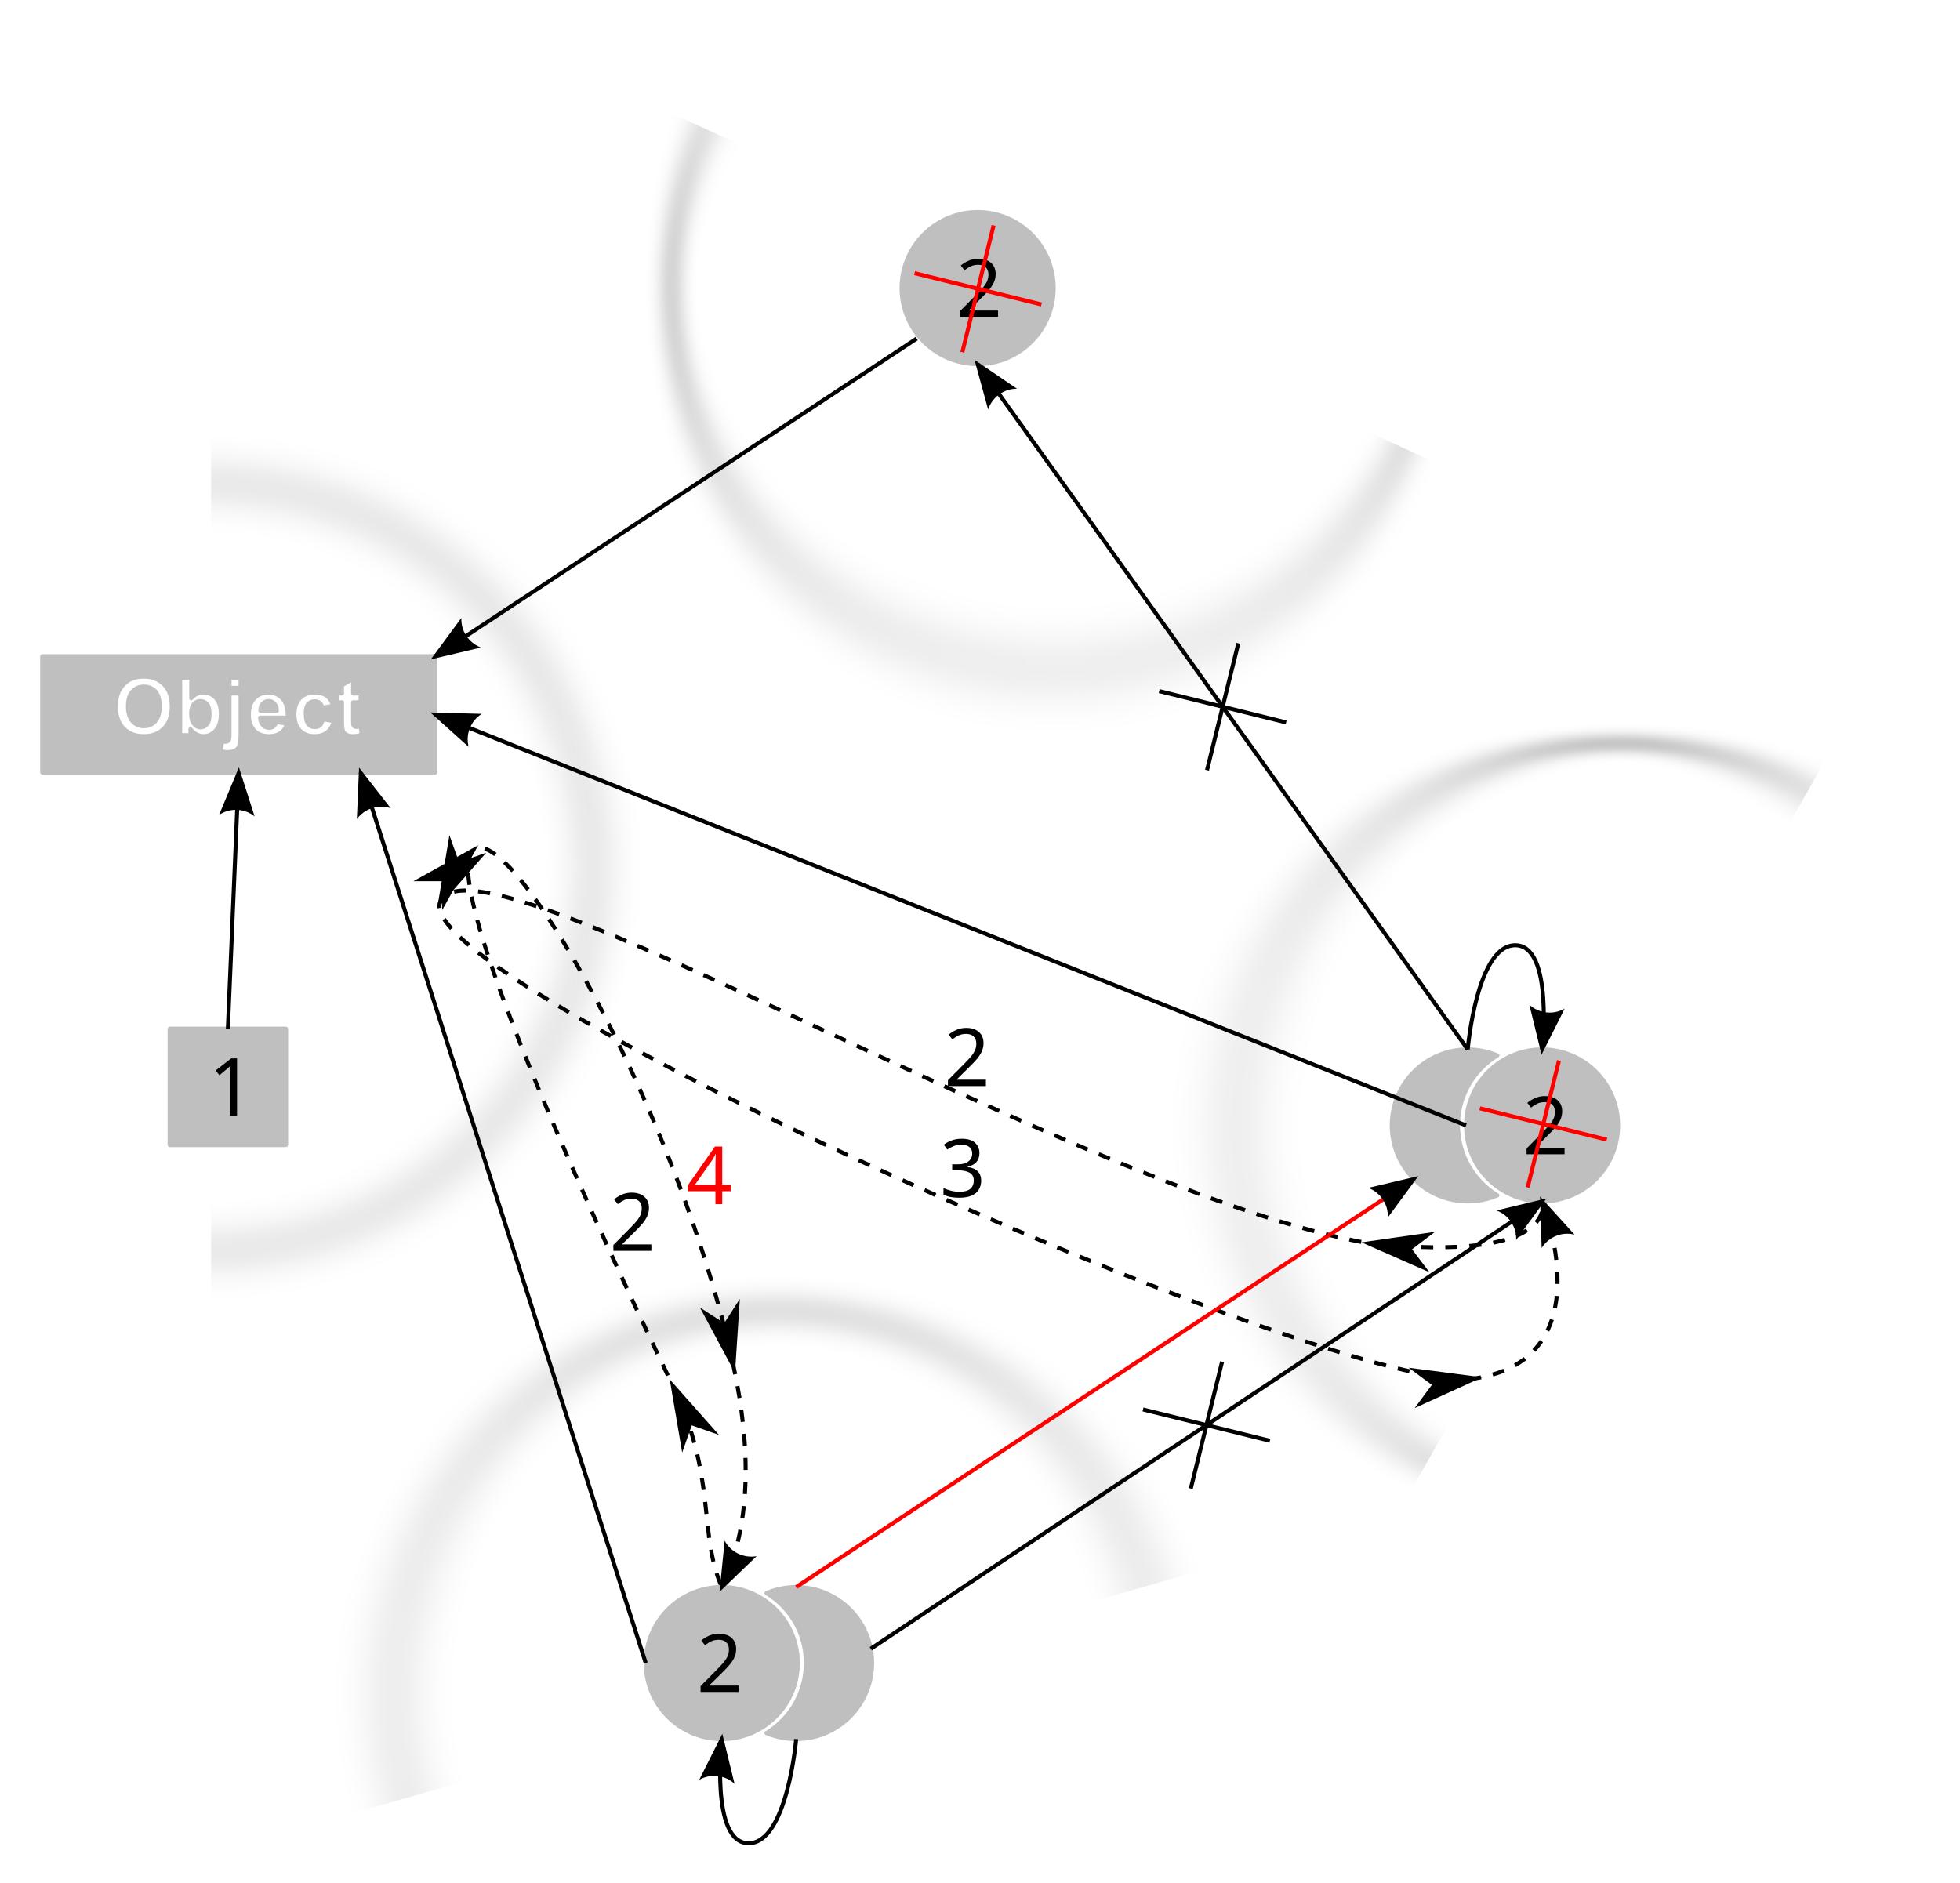
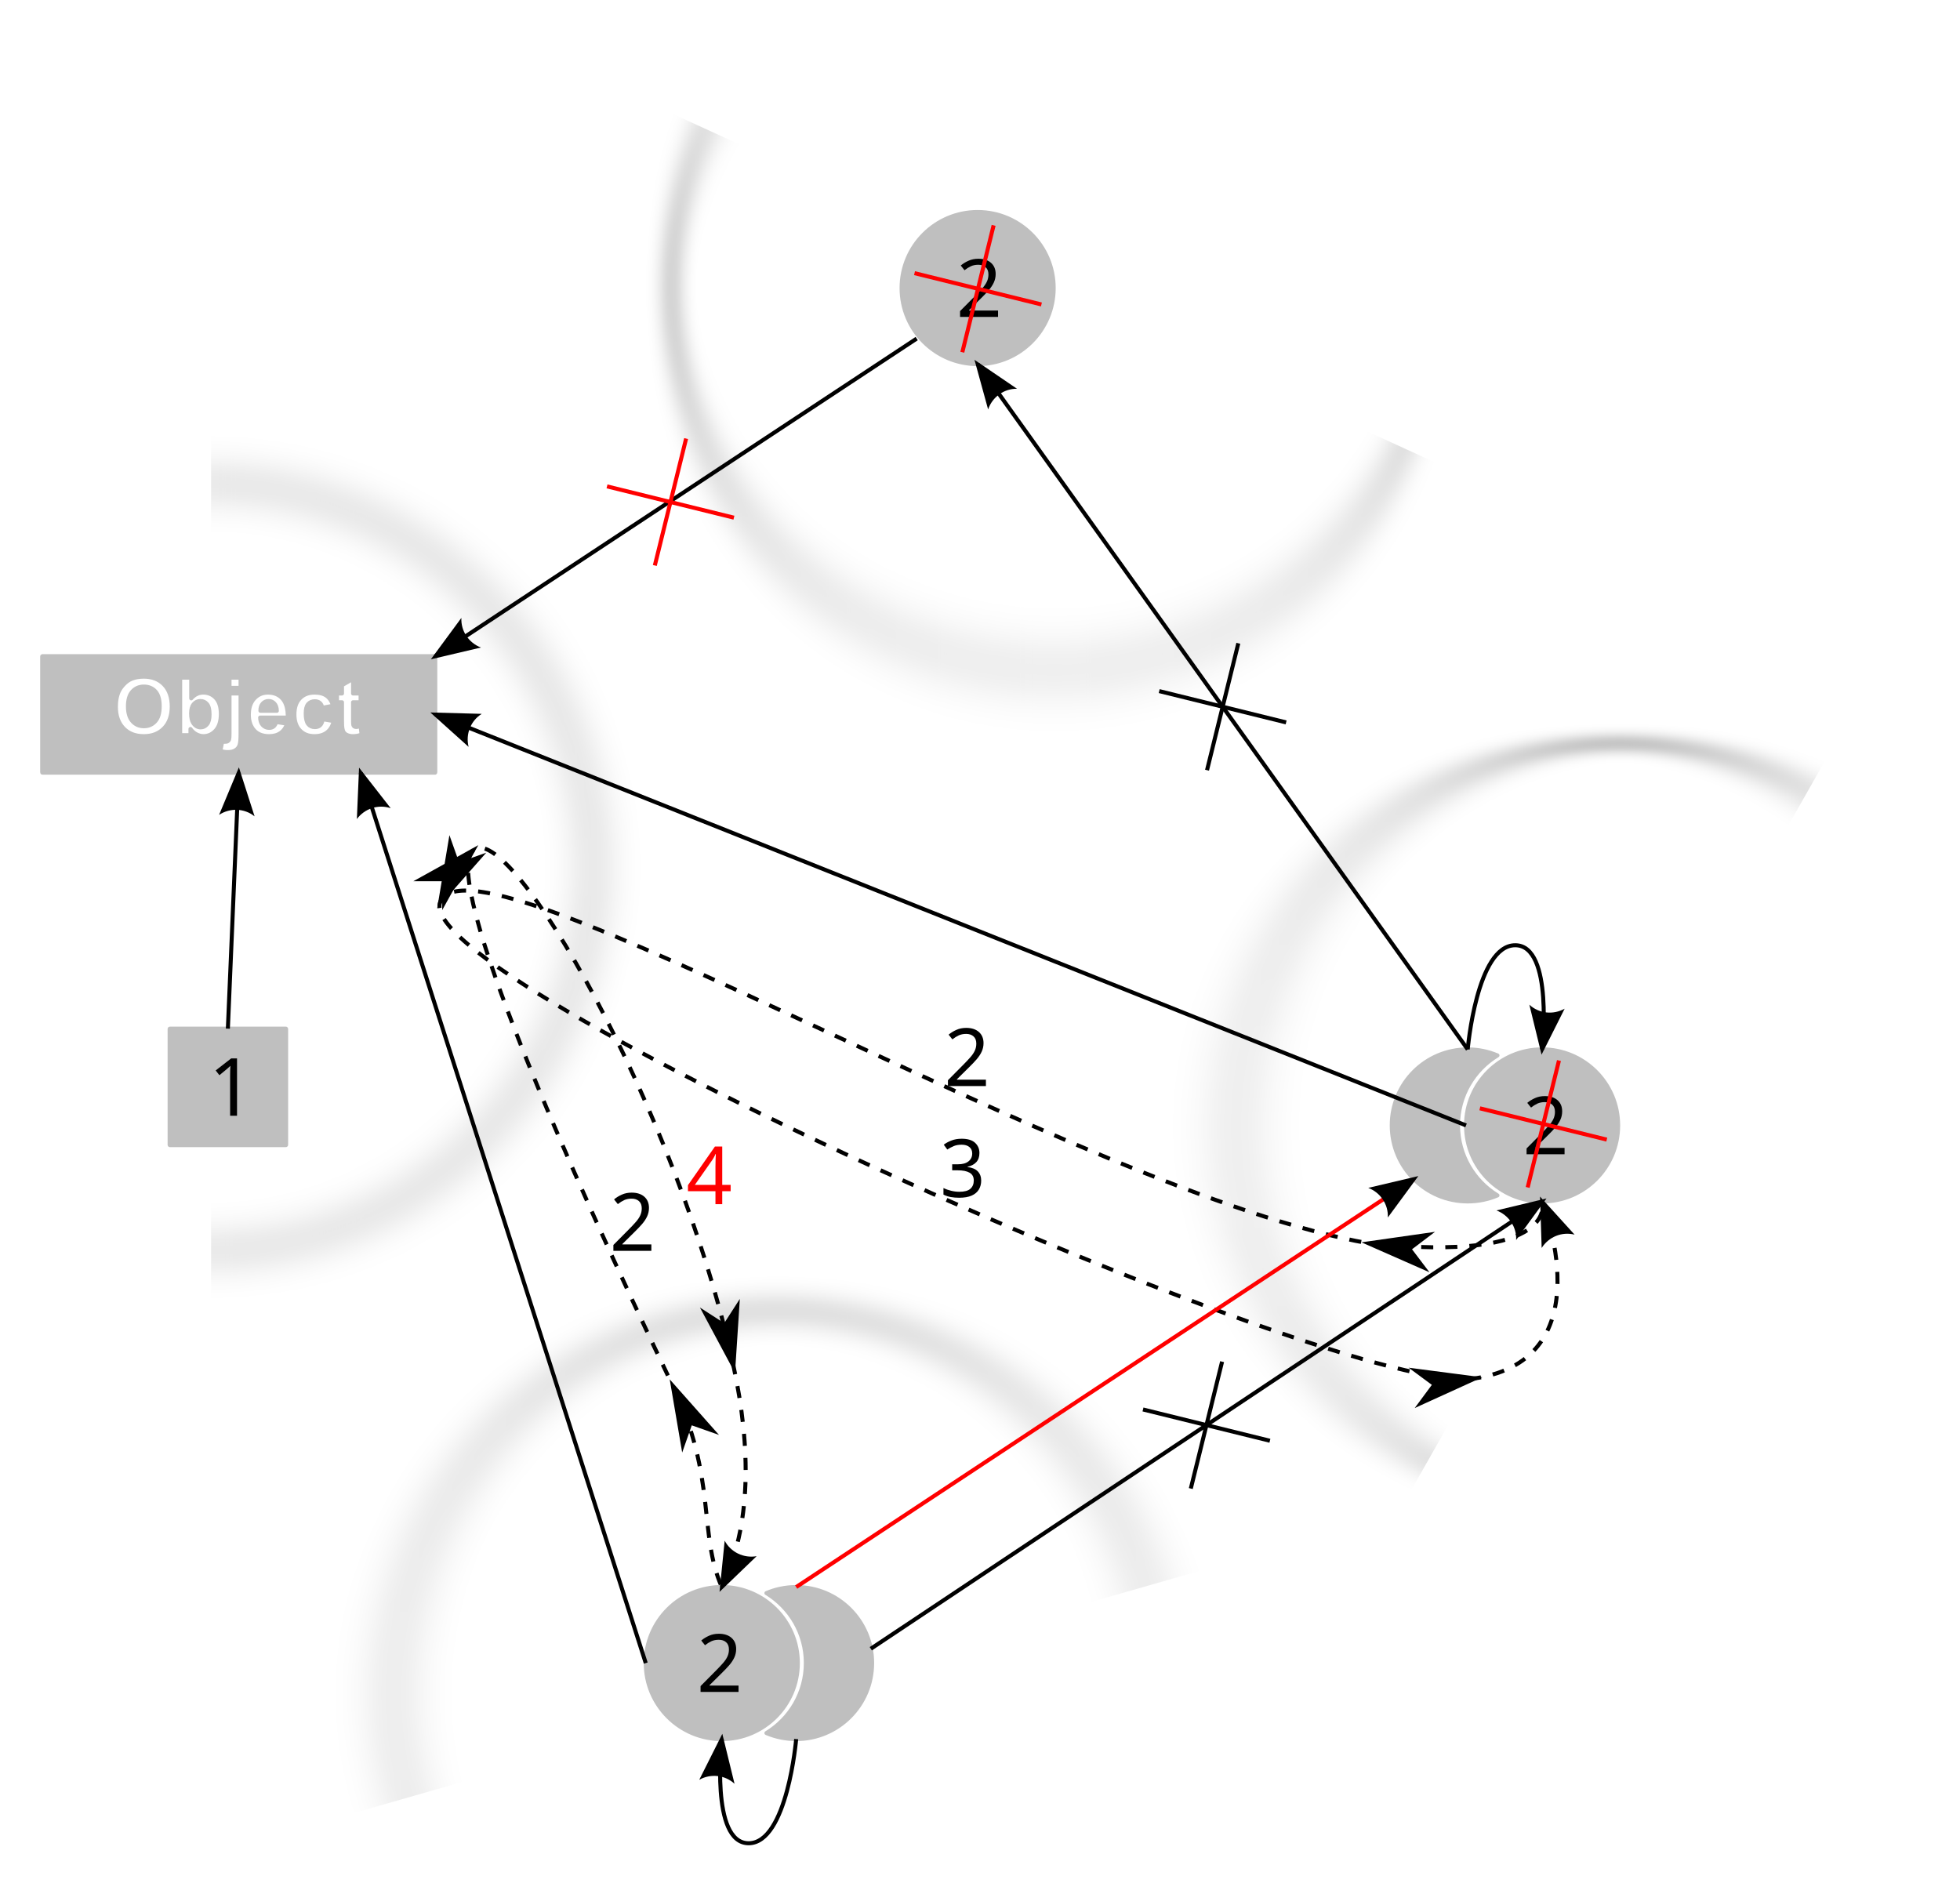
<svg xmlns="http://www.w3.org/2000/svg" width="487.838" height="468.619" id="svg2" version="1.1">
  <defs id="defs4">
    <marker orient="auto" refY="0" refX="0" id="Arrow1Lstart" style="overflow:visible">
      <path id="path3882" d="M 0,0 5,-5 -12.5,0 5,5 0,0 z" style="fill-rule:evenodd;stroke:#000000;stroke-width:1pt;marker-start:none" transform="matrix(0.8,0,0,0.8,10,0)" />
    </marker>
    <marker orient="auto" refY="0" refX="0" id="Arrow2Lstart" style="overflow:visible">
      <path id="path3900" style="font-size:12px;fill-rule:evenodd;stroke-width:0.625;stroke-linejoin:round" d="M 8.719,4.034 -2.207,0.016 8.719,-4.002 c -1.745,2.372 -1.735,5.617 -6e-7,8.035 z" transform="matrix(1.1,0,0,1.1,1.1,0)" />
    </marker>
    <marker orient="auto" refY="0" refX="0" id="Arrow2Mstart" style="overflow:visible">
      <path id="path3906" style="font-size:12px;fill-rule:evenodd;stroke-width:0.625;stroke-linejoin:round" d="M 8.719,4.034 -2.207,0.016 8.719,-4.002 c -1.745,2.372 -1.735,5.617 -6e-7,8.035 z" transform="scale(0.6,0.6)" />
    </marker>
    <filter id="filter4614" x="-0.148" width="1.296" y="-0.101" height="1.202" color-interpolation-filters="sRGB">
      <feGaussianBlur stdDeviation="3.307" id="feGaussianBlur4616" />
    </filter>
    <filter id="filter4720" color-interpolation-filters="sRGB">
      <feGaussianBlur stdDeviation="4.775" id="feGaussianBlur4722" />
    </filter>
    <clipPath clipPathUnits="userSpaceOnUse" id="clipPath4746">
      <path style="opacity:0.25;fill:#000000;fill-opacity:1;fill-rule:nonzero;stroke:#000000;stroke-width:1;stroke-linecap:butt;stroke-linejoin:round;stroke-miterlimit:4;stroke-opacity:1;stroke-dashoffset:0" d="m 419.575,-17.495 133.351,0 c 0.041,0 0.074,0.033 0.074,0.075 l 0,344.85 c 0,0.042 -0.033,0.075 -0.074,0.075 l -133.351,0 c -0.041,0 -0.074,-0.034 -0.074,-0.075 l 0,-344.85 c 0,-0.042 0.033,-0.075 0.074,-0.075 z" id="path4748" />
    </clipPath>
    <marker orient="auto" refY="0" refX="0" id="Arrow2Lstart-4" style="overflow:visible">
      <path id="path3900-1" style="font-size:12px;fill-rule:evenodd;stroke-width:0.625;stroke-linejoin:round" d="M 8.719,4.034 -2.207,0.016 8.719,-4.002 c -1.745,2.372 -1.735,5.617 -6e-7,8.035 z" transform="matrix(1.1,0,0,1.1,1.1,0)" />
    </marker>
    <marker orient="auto" refY="0" refX="0" id="Arrow1Lstart-9" style="overflow:visible">
      <path id="path3882-3" d="M 0,0 5,-5 -12.5,0 5,5 0,0 z" style="fill-rule:evenodd;stroke:#000000;stroke-width:1pt;marker-start:none" transform="matrix(0.8,0,0,0.8,10,0)" />
    </marker>
    <marker orient="auto" refY="0" refX="0" id="marker5731" style="overflow:visible">
      <path id="path5733" style="font-size:12px;fill-rule:evenodd;stroke-width:0.625;stroke-linejoin:round" d="M 8.719,4.034 -2.207,0.016 8.719,-4.002 c -1.745,2.372 -1.735,5.617 -6e-7,8.035 z" transform="matrix(1.1,0,0,1.1,1.1,0)" />
    </marker>
    <marker orient="auto" refY="0" refX="0" id="marker5735" style="overflow:visible">
      <path id="path5737" style="font-size:12px;fill-rule:evenodd;stroke-width:0.625;stroke-linejoin:round" d="M 8.719,4.034 -2.207,0.016 8.719,-4.002 c -1.745,2.372 -1.735,5.617 -6e-7,8.035 z" transform="matrix(1.1,0,0,1.1,1.1,0)" />
    </marker>
  </defs>
  <g id="layer1" transform="translate(-419.9375,6.961325)">
    <path style="opacity:0.25;fill:#000000;fill-opacity:1;fill-rule:nonzero;stroke:#000000;stroke-width:1;stroke-linecap:butt;stroke-linejoin:round;stroke-miterlimit:4;stroke-opacity:1;stroke-dasharray:none;stroke-dashoffset:0" d="m 25.5,63.375 c -0.041,0 -0.062,0.021 -0.062,0.062 l 0,28.844 c 0,0.042 0.021,0.094 0.062,0.094 l 97.719,0 c 0.041,0 0.062,-0.052 0.062,-0.094 l 0,-28.844 c 0,-0.042 -0.021,-0.062 -0.062,-0.062 l -97.719,0 z m 25.219,5.094 c 2.109,1.5e-5 3.796,0.66 5.062,1.969 1.266,1.309 1.906,3.138 1.906,5.469 -1.5e-5,2.311 -0.65,4.101 -1.906,5.406 -1.257,1.305 -2.928,1.969 -5.031,1.969 -2.129,0 -3.806,-0.639 -5.062,-1.938 -1.257,-1.299 -1.906,-3.096 -1.906,-5.375 -10e-7,-1.458 0.22,-2.698 0.656,-3.688 0.326,-0.729 0.781,-1.358 1.344,-1.938 0.563,-0.579 1.173,-1.033 1.844,-1.312 0.892,-0.378 1.928,-0.562 3.094,-0.562 z m 9.062,0.25 2.75,0 0,5.156 c 0.846,-0.964 1.841,-1.437 3,-1.438 1.263,1.1e-5 2.329,0.46 3.156,1.375 0.827,0.915 1.219,2.225 1.219,3.938 -1.1e-5,1.771 -0.407,3.137 -1.25,4.094 -0.843,0.957 -1.889,1.438 -3.094,1.438 -0.592,0 -1.174,-0.173 -1.75,-0.469 C 63.236,82.516 62.76,82.079 62.344,81.5 l 0,1.531 -2.562,0 0,-14.312 z m 12.281,0 2.75,0 0,2.531 -2.75,0 0,-2.531 z m 30.75,0.281 0,3.656 1.875,0 0,2.188 -1.875,0 0,4.188 c 0,0.846 0.027,1.329 0.062,1.469 0.036,0.14 0.123,0.284 0.25,0.375 0.127,0.091 0.286,0.125 0.469,0.125 0.254,2e-6 0.612,-0.105 1.094,-0.281 l 0.25,2.156 c -0.638,0.273 -1.38,0.406 -2.188,0.406 -0.495,0 -0.947,-0.084 -1.344,-0.25 -0.397,-0.166 -0.689,-0.393 -0.875,-0.656 -0.186,-0.264 -0.303,-0.613 -0.375,-1.062 -0.059,-0.319 -0.094,-0.967 -0.094,-1.938 l 0,-4.531 -1.25,0 0,-2.188 1.25,0 0,-2.062 L 102.812,69 z M 50.75,70.938 c -1.191,1.2e-5 -2.146,0.433 -2.875,1.25 -0.729,0.817 -1.094,2.04 -1.094,3.688 -4e-6,1.621 0.376,2.851 1.125,3.688 0.749,0.837 1.691,1.25 2.844,1.25 1.152,2e-6 2.105,-0.42 2.844,-1.25 0.739,-0.83 1.094,-2.059 1.094,-3.719 -1.2e-5,-1.641 -0.343,-2.88 -1.062,-3.688 -0.719,-0.807 -1.684,-1.219 -2.875,-1.219 z m 30.875,1.5 c 1.543,1.1e-5 2.764,0.512 3.656,1.531 0.892,1.019 1.32,2.585 1.281,4.688 l -6.875,0 c 0.02,0.814 0.233,1.423 0.656,1.875 0.423,0.452 0.962,0.688 1.594,0.688 0.43,2e-6 0.801,-0.109 1.094,-0.344 0.293,-0.234 0.507,-0.604 0.656,-1.125 l 2.719,0.438 C 86.055,81.19 85.508,81.976 84.75,82.5 c -0.758,0.524 -1.704,0.781 -2.844,0.781 -1.803,0 -3.134,-0.603 -4,-1.781 -0.684,-0.944 -1.031,-2.124 -1.031,-3.562 -10e-7,-1.719 0.445,-3.058 1.344,-4.031 0.898,-0.973 2.033,-1.469 3.406,-1.469 z m 11.594,0 c 1.263,1.1e-5 2.286,0.269 3.031,0.812 0.745,0.544 1.268,1.355 1.594,2.469 l -2.688,0.5 C 95.065,75.678 94.854,75.273 94.531,75 c -0.322,-0.273 -0.736,-0.406 -1.25,-0.406 -0.684,8e-6 -1.249,0.247 -1.656,0.719 -0.407,0.472 -0.594,1.237 -0.594,2.344 -4e-6,1.23 0.212,2.117 0.625,2.625 0.413,0.508 0.96,0.75 1.656,0.75 0.521,2e-6 0.949,-0.141 1.281,-0.438 0.332,-0.296 0.551,-0.809 0.688,-1.531 L 98,79.531 c -0.28,1.237 -0.831,2.15 -1.625,2.781 -0.794,0.632 -1.853,0.969 -3.188,0.969 -1.517,0 -2.723,-0.48 -3.625,-1.438 -0.902,-0.957 -1.344,-2.276 -1.344,-3.969 -10e-7,-1.712 0.439,-3.046 1.344,-4 0.905,-0.954 2.113,-1.437 3.656,-1.438 z m -21.156,0.219 2.75,0 0,10.062 c -4e-6,1.322 -0.077,2.238 -0.25,2.781 -0.173,0.544 -0.508,0.975 -1,1.281 -0.492,0.306 -1.113,0.469 -1.875,0.469 -0.273,-4e-6 -0.559,-0.014 -0.875,-0.062 -0.316,-0.049 -0.667,-0.121 -1.031,-0.219 L 70.25,84.625 c 0.13,0.026 0.261,0.046 0.375,0.062 0.114,0.016 0.215,-2e-6 0.312,0 0.28,-2e-6 0.508,-0.036 0.688,-0.156 0.179,-0.12 0.285,-0.268 0.344,-0.438 0.059,-0.169 0.094,-0.685 0.094,-1.531 l 0,-9.906 z m -7.25,1.875 c -0.658,9e-6 -1.22,0.27 -1.656,0.781 -0.436,0.511 -0.656,1.271 -0.656,2.312 -4e-6,1.074 0.193,1.861 0.531,2.375 0.475,0.729 1.087,1.094 1.875,1.094 0.605,2e-6 1.136,-0.264 1.562,-0.781 0.426,-0.518 0.625,-1.324 0.625,-2.438 -9e-6,-1.185 -0.195,-2.038 -0.625,-2.562 -0.43,-0.524 -0.986,-0.781 -1.656,-0.781 z m 17,0 c -0.599,9e-6 -1.109,0.22 -1.5,0.656 -0.391,0.436 -0.569,1.033 -0.562,1.781 l 4.094,0 c -0.02,-0.794 -0.234,-1.399 -0.625,-1.812 -0.391,-0.413 -0.846,-0.625 -1.406,-0.625 z" id="rect2987" />
    <text xml:space="preserve" style="font-size:20px;font-style:normal;font-weight:normal;line-height:125%;letter-spacing:0px;word-spacing:0px;fill:#000000;fill-opacity:1;stroke:none;font-family:Sans" x="140.336" y="84.148" id="text2995">
      <tspan id="tspan2997" x="140.336" y="84.148">an object</tspan>
    </text>
    <path style="fill:none;stroke:#000000;stroke-width:1px;stroke-linecap:butt;stroke-linejoin:miter;stroke-opacity:1;filter:url(#filter4614)" d="m 76.005,107.362 c 110,76.429 -6.429,78.571 -6.429,78.571" id="path3101" />
    <text xml:space="preserve" style="font-size:20px;font-style:normal;font-weight:normal;line-height:125%;letter-spacing:0px;word-spacing:0px;fill:#000000;fill-opacity:1;stroke:none;font-family:Sans" x="140.336" y="153.791" id="text3103">
      <tspan id="tspan3105" x="140.336" y="153.791">a process border</tspan>
    </text>
    <text xml:space="preserve" style="font-size:20px;font-style:normal;font-weight:normal;line-height:125%;letter-spacing:0px;word-spacing:0px;fill:#000000;fill-opacity:1;stroke:none;font-family:Sans" x="141" y="230.25" id="text4519">
      <tspan id="tspan4521" x="141" y="230.25">a local reference object</tspan>
      <tspan x="141" y="255.25" id="tspan4525">with id "1"</tspan>
    </text>
    <text xml:space="preserve" style="font-size:20px;font-style:normal;font-weight:normal;line-height:125%;letter-spacing:0px;word-spacing:0px;fill:#000000;fill-opacity:1;stroke:none;font-family:Sans" x="141" y="281.535" id="text4535">
      <tspan id="tspan4537" x="141" y="281.535">a direct reference object </tspan>
      <tspan x="141" y="306.535" id="tspan4539">with id "1"</tspan>
    </text>
    <path style="fill:none;stroke:#000000;stroke-width:1px;stroke-linecap:butt;stroke-linejoin:miter;stroke-opacity:1;marker-start:url(#Arrow2Lstart)" d="m 122.454,400.886 -66.429,0.714" id="path3109" />
    <path style="opacity:0.25;fill:#000000;fill-opacity:1;fill-rule:nonzero;stroke:#000000;stroke-width:1;stroke-linecap:butt;stroke-linejoin:round;stroke-miterlimit:4;stroke-opacity:1;stroke-dasharray:none;stroke-dashoffset:0" id="path4509" d="m 102.143,225.576 c 0,10.454 -8.475,18.929 -18.929,18.929 -10.454,0 -18.929,-8.475 -18.929,-18.929 0,-10.454 8.475,-18.929 18.929,-18.929 10.454,0 18.929,8.475 18.929,18.929 z" transform="translate(6.4388,61.29576)" />
    <text xml:space="preserve" style="font-size:20px;font-style:normal;font-weight:normal;line-height:125%;letter-spacing:0px;word-spacing:0px;fill:#000000;fill-opacity:1;stroke:none;font-family:Sans" x="84.839" y="242.774" id="text4511">
      <tspan x="84.839" y="242.774" id="tspan4515">1</tspan>
    </text>
    <rect style="opacity:0.25;fill:#000000;fill-opacity:1;fill-rule:nonzero;stroke:#000000;stroke-width:1;stroke-linecap:butt;stroke-linejoin:round;stroke-miterlimit:4;stroke-opacity:1;stroke-dasharray:none;stroke-dashoffset:0" id="rect4523" width="29" height="29" x="75.153" y="221.087" rx="0.075" ry="0.075" />
    <text xml:space="preserve" style="font-size:20px;font-style:normal;font-weight:normal;line-height:125%;letter-spacing:0px;word-spacing:0px;fill:#000000;fill-opacity:1;stroke:none;font-family:Sans" x="84.839" y="294.06" id="text4527">
      <tspan x="84.839" y="294.06" id="tspan4531">1</tspan>
    </text>
    <g id="g4552" transform="translate(4.041479,-2.787171)">
      <path id="path4541" d="m 76.344,334.655 c -10.454,0 -18.906,8.452 -18.906,18.906 0,10.454 8.452,18.938 18.906,18.938 2.628,0 5.131,-0.532 7.406,-1.5 -5.876,-3.587 -9.812,-10.049 -9.812,-17.438 0,-7.389 3.936,-13.819 9.812,-17.406 -2.275,-0.968 -4.778,-1.5 -7.406,-1.5 z" style="opacity:0.25;fill:#000000;fill-opacity:1;fill-rule:nonzero;stroke:#000000;stroke-width:1;stroke-linecap:butt;stroke-linejoin:round;stroke-miterlimit:4;stroke-opacity:1;stroke-dasharray:none;stroke-dashoffset:0" />
      <path style="opacity:0.25;fill:#000000;fill-opacity:1;fill-rule:nonzero;stroke:#000000;stroke-width:1;stroke-linecap:butt;stroke-linejoin:round;stroke-miterlimit:4;stroke-opacity:1;stroke-dasharray:none;stroke-dashoffset:0" id="path4546" d="m 102.143,225.576 c 0,10.454 -8.475,18.929 -18.929,18.929 -10.454,0 -18.929,-8.475 -18.929,-18.929 0,-10.454 8.475,-18.929 18.929,-18.929 10.454,0 18.929,8.475 18.929,18.929 z" transform="translate(11.64286,128)" />
      <text xml:space="preserve" style="font-size:20px;font-style:normal;font-weight:normal;line-height:125%;letter-spacing:0px;word-spacing:0px;fill:#000000;fill-opacity:1;stroke:none;font-family:Sans" x="90.043" y="360.764" id="text4548">
        <tspan x="90.043" y="360.764" id="tspan4550">1</tspan>
      </text>
    </g>
    <text id="text4759" y="270.774" x="471.839" style="font-size:20px;font-style:normal;font-weight:normal;line-height:125%;letter-spacing:0px;word-spacing:0px;fill:#000000;fill-opacity:1;stroke:none;font-family:Sans" xml:space="preserve">
      <tspan id="tspan4761" y="270.774" x="471.839">1</tspan>
    </text>
    <rect ry="0.075" rx="0.075" y="249.087" x="462.153" height="29" width="29" id="rect4763" style="opacity:0.25;fill:#000000;fill-opacity:1;fill-rule:nonzero;stroke:#000000;stroke-width:1;stroke-linecap:butt;stroke-linejoin:round;stroke-miterlimit:4;stroke-opacity:1;stroke-dasharray:none;stroke-dashoffset:0" />
    <path id="path4765" d="m 479.359,185.375 -2.706,63.712" style="fill:none;stroke:#000000;stroke-width:1px;stroke-linecap:butt;stroke-linejoin:miter;stroke-opacity:1;marker-start:url(#Arrow2Lstart)" />
    <text xml:space="preserve" style="font-size:20px;font-style:normal;font-weight:normal;line-height:125%;letter-spacing:0px;word-spacing:0px;fill:#000000;fill-opacity:1;stroke:none;font-family:Sans" x="141" y="345.452" id="text4558">
      <tspan id="tspan4560" x="141" y="345.452">an indirect reference object</tspan>
      <tspan x="141" y="370.452" id="tspan4562">with id "1"</tspan>
    </text>
    <text xml:space="preserve" style="font-size:20px;font-style:normal;font-weight:normal;line-height:125%;letter-spacing:0px;word-spacing:0px;fill:#000000;fill-opacity:1;stroke:none;font-family:Sans" x="140.336" y="408.146" id="text4571">
      <tspan id="tspan4573" x="140.336" y="408.146">a reference</tspan>
    </text>
    <path style="fill:none;stroke:#000000;stroke-width:1;stroke-linecap:butt;stroke-linejoin:round;stroke-miterlimit:4;stroke-opacity:1;stroke-dasharray:none;stroke-dashoffset:0;filter:url(#filter4720)" id="path4712" d="m 649,155.005 c 0,52.743 -42.757,95.5 -95.5,95.5 -52.743,0 -95.5,-42.757 -95.5,-95.5 0,-52.743 42.757,-95.5 95.5,-95.5 52.743,0 95.5,42.757 95.5,95.5 z" transform="matrix(-1,0,0,1,1025.477,53.875)" clip-path="url(#clipPath4746)" />
    <path id="path4750" d="m 430.5,156.375 c -0.041,0 -0.062,0.021 -0.062,0.062 l 0,28.844 c 0,0.042 0.021,0.094 0.062,0.094 l 97.719,0 c 0.041,0 0.062,-0.052 0.062,-0.094 l 0,-28.844 c 0,-0.042 -0.021,-0.062 -0.062,-0.062 l -97.719,0 z m 25.219,5.094 c 2.109,2e-5 3.796,0.66 5.062,1.969 1.266,1.309 1.906,3.138 1.906,5.469 -10e-6,2.311 -0.65,4.101 -1.906,5.406 -1.257,1.305 -2.928,1.969 -5.031,1.969 -2.129,0 -3.806,-0.639 -5.062,-1.938 -1.257,-1.299 -1.906,-3.096 -1.906,-5.375 0,-1.458 0.22,-2.698 0.656,-3.688 0.326,-0.729 0.781,-1.358 1.344,-1.938 0.563,-0.579 1.173,-1.033 1.844,-1.312 0.892,-0.378 1.928,-0.562 3.094,-0.562 z m 9.062,0.25 2.75,0 0,5.156 c 0.846,-0.964 1.841,-1.437 3,-1.438 1.263,1e-5 2.329,0.46 3.156,1.375 0.827,0.915 1.219,2.225 1.219,3.938 -10e-6,1.771 -0.407,3.137 -1.25,4.094 -0.843,0.957 -1.889,1.438 -3.094,1.438 -0.592,0 -1.174,-0.173 -1.75,-0.469 -0.576,-0.296 -1.052,-0.733 -1.469,-1.312 l 0,1.531 -2.562,0 0,-14.312 z m 12.281,0 2.75,0 0,2.531 -2.75,0 0,-2.531 z m 30.75,0.281 0,3.656 1.875,0 0,2.188 -1.875,0 0,4.188 c 0,0.846 0.027,1.329 0.062,1.469 0.036,0.14 0.123,0.284 0.25,0.375 0.127,0.091 0.286,0.125 0.469,0.125 0.254,0 0.612,-0.105 1.094,-0.281 l 0.25,2.156 c -0.638,0.273 -1.38,0.406 -2.188,0.406 -0.495,0 -0.947,-0.084 -1.344,-0.25 -0.397,-0.166 -0.689,-0.393 -0.875,-0.656 -0.186,-0.264 -0.303,-0.613 -0.375,-1.062 -0.059,-0.319 -0.094,-0.967 -0.094,-1.938 l 0,-4.531 -1.25,0 0,-2.188 1.25,0 0,-2.062 L 507.812,162 z m -52.062,1.938 c -1.191,1e-5 -2.146,0.433 -2.875,1.25 -0.729,0.817 -1.094,2.04 -1.094,3.688 0,1.621 0.376,2.851 1.125,3.688 0.749,0.837 1.691,1.25 2.844,1.25 1.152,0 2.105,-0.42 2.844,-1.25 0.739,-0.83 1.094,-2.059 1.094,-3.719 -10e-6,-1.641 -0.343,-2.88 -1.062,-3.688 -0.719,-0.807 -1.684,-1.219 -2.875,-1.219 z m 30.875,1.5 c 1.543,1e-5 2.764,0.512 3.656,1.531 0.892,1.019 1.32,2.585 1.281,4.688 l -6.875,0 c 0.019,0.814 0.233,1.423 0.656,1.875 0.423,0.452 0.962,0.688 1.594,0.688 0.43,0 0.801,-0.109 1.094,-0.344 0.293,-0.234 0.506,-0.604 0.656,-1.125 l 2.719,0.438 c -0.352,1.003 -0.898,1.788 -1.656,2.312 -0.758,0.524 -1.704,0.781 -2.844,0.781 -1.803,0 -3.134,-0.603 -4,-1.781 -0.684,-0.944 -1.031,-2.124 -1.031,-3.562 0,-1.719 0.445,-3.058 1.344,-4.031 0.898,-0.973 2.033,-1.469 3.406,-1.469 z m 11.594,0 c 1.263,1e-5 2.286,0.269 3.031,0.812 0.745,0.544 1.268,1.355 1.594,2.469 l -2.688,0.5 c -0.091,-0.54 -0.303,-0.945 -0.625,-1.219 -0.322,-0.273 -0.736,-0.406 -1.25,-0.406 -0.684,1e-5 -1.249,0.247 -1.656,0.719 -0.407,0.472 -0.594,1.237 -0.594,2.344 0,1.23 0.212,2.117 0.625,2.625 0.413,0.508 0.96,0.75 1.656,0.75 0.521,0 0.949,-0.141 1.281,-0.438 0.332,-0.296 0.551,-0.809 0.688,-1.531 L 503,172.531 c -0.28,1.237 -0.831,2.15 -1.625,2.781 -0.794,0.632 -1.853,0.969 -3.188,0.969 -1.517,0 -2.723,-0.48 -3.625,-1.438 -0.902,-0.957 -1.344,-2.276 -1.344,-3.969 0,-1.712 0.439,-3.046 1.344,-4 0.905,-0.954 2.113,-1.437 3.656,-1.438 z m -21.156,0.219 2.75,0 0,10.062 c 0,1.322 -0.077,2.238 -0.25,2.781 -0.173,0.544 -0.508,0.975 -1,1.281 -0.492,0.306 -1.113,0.469 -1.875,0.469 -0.273,0 -0.559,-0.014 -0.875,-0.062 -0.316,-0.049 -0.667,-0.121 -1.031,-0.219 L 475.25,177.625 c 0.13,0.026 0.261,0.046 0.375,0.062 0.114,0.016 0.215,0 0.312,0 0.28,0 0.508,-0.036 0.688,-0.156 0.179,-0.12 0.285,-0.268 0.344,-0.438 0.059,-0.169 0.094,-0.685 0.094,-1.531 l 0,-9.906 z m -7.25,1.875 c -0.658,1e-5 -1.22,0.27 -1.656,0.781 -0.436,0.511 -0.656,1.271 -0.656,2.312 0,1.074 0.193,1.861 0.531,2.375 0.475,0.729 1.087,1.094 1.875,1.094 0.605,0 1.136,-0.264 1.562,-0.781 0.426,-0.518 0.625,-1.324 0.625,-2.438 -10e-6,-1.185 -0.195,-2.038 -0.625,-2.562 -0.43,-0.524 -0.986,-0.781 -1.656,-0.781 z m 17,0 c -0.599,1e-5 -1.109,0.22 -1.5,0.656 -0.391,0.436 -0.569,1.033 -0.562,1.781 l 4.094,0 c -0.019,-0.794 -0.234,-1.399 -0.625,-1.812 -0.391,-0.413 -0.846,-0.625 -1.406,-0.625 z" style="opacity:0.25;fill:#000000;fill-opacity:1;fill-rule:nonzero;stroke:#000000;stroke-width:1;stroke-linecap:butt;stroke-linejoin:round;stroke-miterlimit:4;stroke-opacity:1;stroke-dasharray:none;stroke-dashoffset:0" />
    <path clip-path="url(#clipPath4746)" transform="matrix(0.4158197,-0.9094471,-0.9094471,-0.4158197,593.2166,632.1218)" d="m 649,155.005 c 0,52.743 -42.757,95.5 -95.5,95.5 -52.743,0 -95.5,-42.757 -95.5,-95.5 0,-52.743 42.757,-95.5 95.5,-95.5 52.743,0 95.5,42.757 95.5,95.5 z" id="path4767" style="fill:none;stroke:#000000;stroke-width:1;stroke-linecap:butt;stroke-linejoin:round;stroke-miterlimit:4;stroke-opacity:1;stroke-dasharray:none;stroke-dashoffset:0;filter:url(#filter4720)" />
    <text id="text4787" y="71.931" x="657.94" style="font-size:20px;font-style:normal;font-weight:normal;line-height:125%;letter-spacing:0px;word-spacing:0px;fill:#000000;fill-opacity:1;stroke:none;font-family:Sans" xml:space="preserve">
      <tspan id="tspan4789" y="71.931" x="657.94">2</tspan>
    </text>
    <path style="fill:none;stroke:#000000;stroke-width:1px;stroke-linecap:butt;stroke-linejoin:miter;stroke-opacity:1;marker-start:url(#Arrow2Lstart)" d="M 528.276,156.406 648.102,77.318" id="path4791" />
    <path transform="translate(580.0527,-160.8332)" d="m 102.143,225.576 c 0,10.454 -8.475,18.929 -18.929,18.929 -10.454,0 -18.929,-8.475 -18.929,-18.929 0,-10.454 8.475,-18.929 18.929,-18.929 10.454,0 18.929,8.475 18.929,18.929 z" id="path4785" style="opacity:0.25;fill:#000000;fill-opacity:1;fill-rule:nonzero;stroke:#000000;stroke-width:1;stroke-linecap:butt;stroke-linejoin:round;stroke-miterlimit:4;stroke-opacity:1;stroke-dasharray:none;stroke-dashoffset:0" />
    <path style="fill:none;stroke:#000000;stroke-width:1;stroke-linecap:butt;stroke-linejoin:round;stroke-miterlimit:4;stroke-opacity:1;stroke-dasharray:none;stroke-dashoffset:0;filter:url(#filter4720)" id="path4793" d="m 649,155.005 c 0,52.743 -42.757,95.5 -95.5,95.5 -52.743,0 -95.5,-42.757 -95.5,-95.5 0,-52.743 42.757,-95.5 95.5,-95.5 52.743,0 95.5,42.757 95.5,95.5 z" transform="matrix(0.8697913,0.4934197,0.4934197,-0.8697913,265.2102,135.1372)" clip-path="url(#clipPath4746)" />
    <g transform="translate(708.9018,-80.40059)" id="g4795">
      <path style="opacity:0.25;fill:#000000;fill-opacity:1;fill-rule:nonzero;stroke:#000000;stroke-width:1;stroke-linecap:butt;stroke-linejoin:round;stroke-miterlimit:4;stroke-opacity:1;stroke-dasharray:none;stroke-dashoffset:0" d="m 76.344,334.655 c -10.454,0 -18.906,8.452 -18.906,18.906 0,10.454 8.452,18.938 18.906,18.938 2.628,0 5.131,-0.532 7.406,-1.5 -5.876,-3.587 -9.812,-10.049 -9.812,-17.438 0,-7.389 3.936,-13.819 9.812,-17.406 -2.275,-0.968 -4.778,-1.5 -7.406,-1.5 z" id="path4797" />
      <path transform="translate(11.64286,128)" d="m 102.143,225.576 c 0,10.454 -8.475,18.929 -18.929,18.929 -10.454,0 -18.929,-8.475 -18.929,-18.929 0,-10.454 8.475,-18.929 18.929,-18.929 10.454,0 18.929,8.475 18.929,18.929 z" id="path4799" style="opacity:0.25;fill:#000000;fill-opacity:1;fill-rule:nonzero;stroke:#000000;stroke-width:1;stroke-linecap:butt;stroke-linejoin:round;stroke-miterlimit:4;stroke-opacity:1;stroke-dasharray:none;stroke-dashoffset:0" />
      <text id="text4801" y="360.764" x="90.043" style="font-size:20px;font-style:normal;font-weight:normal;line-height:125%;letter-spacing:0px;word-spacing:0px;fill:#000000;fill-opacity:1;stroke:none;font-family:Sans" xml:space="preserve">
        <tspan id="tspan4803" y="360.764" x="90.043">2</tspan>
      </text>
    </g>
    <path style="fill:none;stroke:#000000;stroke-width:1px;stroke-linecap:butt;stroke-linejoin:miter;stroke-opacity:1;marker-start:url(#Arrow2Lstart)" d="m 528.281,170.859 256.549,102.317" id="path4807" />
    <path clip-path="url(#clipPath4746)" transform="matrix(0.2752367,0.9613765,0.9613765,-0.2752367,312.042,-74.78136)" d="m 649,155.005 c 0,52.743 -42.757,95.5 -95.5,95.5 -52.743,0 -95.5,-42.757 -95.5,-95.5 0,-52.743 42.757,-95.5 95.5,-95.5 52.743,0 95.5,42.757 95.5,95.5 z" id="path5071" style="fill:none;stroke:#000000;stroke-width:1;stroke-linecap:butt;stroke-linejoin:round;stroke-miterlimit:4;stroke-opacity:1;stroke-dasharray:none;stroke-dashoffset:0;filter:url(#filter4720)" />
    <g id="g5099">
      <path id="path5085" d="m 618.103,388.087 c 10.454,0 18.906,8.452 18.906,18.906 0,10.454 -8.452,18.938 -18.906,18.938 -2.628,0 -5.131,-0.532 -7.406,-1.5 5.876,-3.587 9.812,-10.049 9.812,-17.438 0,-7.389 -3.936,-13.819 -9.812,-17.406 2.275,-0.968 4.778,-1.5 7.406,-1.5 z" style="opacity:0.25;fill:#000000;fill-opacity:1;fill-rule:nonzero;stroke:#000000;stroke-width:1;stroke-linecap:butt;stroke-linejoin:round;stroke-miterlimit:4;stroke-opacity:1;stroke-dasharray:none;stroke-dashoffset:0" />
      <path style="opacity:0.25;fill:#000000;fill-opacity:1;fill-rule:nonzero;stroke:#000000;stroke-width:1;stroke-linecap:butt;stroke-linejoin:round;stroke-miterlimit:4;stroke-opacity:1;stroke-dasharray:none;stroke-dashoffset:0" id="path5087" d="m 102.143,225.576 c 0,10.454 -8.475,18.929 -18.929,18.929 -10.454,0 -18.929,-8.475 -18.929,-18.929 0,-10.454 8.475,-18.929 18.929,-18.929 10.454,0 18.929,8.475 18.929,18.929 z" transform="matrix(-1,0,0,1,682.8042,181.4327)" />
      <text xml:space="preserve" style="font-size:20px;font-style:normal;font-weight:normal;line-height:125%;letter-spacing:0px;word-spacing:0px;fill:#000000;fill-opacity:1;stroke:none;font-family:Sans" x="593.35" y="414.197" id="text5089">
        <tspan x="593.35" y="414.197" id="tspan5091">2</tspan>
      </text>
    </g>
    <path id="path5093" d="M 803.759,292.104 636.678,403.445" style="fill:none;stroke:#000000;stroke-width:1px;stroke-linecap:butt;stroke-linejoin:miter;stroke-opacity:1;marker-start:url(#Arrow2Lstart)" />
    <path style="fill:none;stroke:#000000;stroke-width:1px;stroke-linecap:butt;stroke-linejoin:miter;stroke-opacity:1;marker-start:url(#Arrow2Lstart)" d="m 509.728,185.375 70.933,221.634" id="path5105" />
    <path style="fill:none;stroke:#000000;stroke-width:1px;stroke-linecap:butt;stroke-linejoin:miter;stroke-opacity:1;marker-start:url(#Arrow2Lstart)" d="m 803.759,254.247 c 0,0 2.937,-25.921 -6.681,-25.921 -9.619,0 -11.832,25.928 -11.832,25.928" id="path5107" />
    <path id="path5283" d="m 599.59,388.081 c 7.377,-15.175 7.334,-34.616 2.879,-55.172 -13.829,-63.809 -56.021,-136.962 -64.862,-128.12 -7.681,7.681 23.89,79.186 49.858,133.345 10.914,22.762 6.25,36.679 12.126,49.948" style="fill:none;stroke:#000000;stroke-width:1;stroke-linecap:butt;stroke-linejoin:miter;stroke-miterlimit:4;stroke-opacity:1;stroke-dasharray:3, 3;stroke-dashoffset:0;marker-start:url(#Arrow2Lstart);marker-mid:url(#Arrow1Lstart)" />
    <text xml:space="preserve" style="font-size:20px;font-style:normal;font-weight:normal;line-height:125%;letter-spacing:0px;word-spacing:0px;fill:#000000;fill-opacity:1;stroke:none;font-family:Sans" x="571.654" y="304.39" id="text5471">
      <tspan id="tspan5473" x="571.654" y="304.39">2</tspan>
    </text>
    <text xml:space="preserve" style="font-size:20px;font-style:normal;font-weight:normal;line-height:125%;letter-spacing:0px;word-spacing:0px;fill:#ff0000;fill-opacity:1;stroke:none;font-family:Sans" x="590.745" y="292.788" id="text5475">
      <tspan id="tspan5477" x="590.745" y="292.788">4</tspan>
    </text>
    <g id="g5279" transform="matrix(0.5561536,0.8310795,-0.8310795,0.5561536,492.5983,-146.4324)">
      <path transform="translate(419.9375,-6.961325)" id="path5275" d="M 129.401,81.686 105.359,103.606" style="fill:none;stroke:#000000;stroke-width:1px;stroke-linecap:butt;stroke-linejoin:miter;stroke-opacity:1" />
      <path style="fill:none;stroke:#000000;stroke-width:1px;stroke-linecap:butt;stroke-linejoin:miter;stroke-opacity:1" d="M 548.277,97.705 526.357,73.664" id="path5277" />
    </g>
    <path id="path5850" d="m 599.59,425.938 c 0,0 -2.937,25.921 6.681,25.921 9.619,0 11.832,-25.928 11.832,-25.928" style="fill:none;stroke:#000000;stroke-width:1px;stroke-linecap:butt;stroke-linejoin:miter;stroke-opacity:1;marker-start:url(#Arrow2Lstart)" />
    <path id="path4805" d="M 663.267,83.672 785.246,254.254" style="fill:none;stroke:#000000;stroke-width:1px;stroke-linecap:butt;stroke-linejoin:miter;stroke-opacity:1;marker-start:url(#Arrow2Lstart)" />
    <path id="path4873" d="m 803.759,292.104 c 0,0 15.837,39.169 -16.803,44.058 -32.64,4.889 -266.629,-99.3 -257.374,-118.761 9.256,-19.461 159.595,72.814 231.149,85.145 47.896,4.908 43.027,-10.442 43.027,-10.442" style="fill:none;stroke:#000000;stroke-width:1;stroke-linecap:butt;stroke-linejoin:miter;stroke-miterlimit:4;stroke-opacity:1;stroke-dasharray:3, 3;stroke-dashoffset:0;marker-start:url(#Arrow2Lstart);marker-mid:url(#Arrow1Lstart)" />
    <text xml:space="preserve" style="font-size:20px;font-style:normal;font-weight:normal;line-height:125%;letter-spacing:0px;word-spacing:0px;fill:#000000;fill-opacity:1;stroke:none;font-family:Sans" x="654.922" y="263.384" id="text5063">
      <tspan id="tspan5065" x="654.922" y="263.384">2</tspan>
    </text>
    <text id="text5067" y="290.979" x="653.857" style="font-size:20px;font-style:normal;font-weight:normal;line-height:125%;letter-spacing:0px;word-spacing:0px;fill:#000000;fill-opacity:1;stroke:none;font-family:Sans" xml:space="preserve">
      <tspan y="290.979" x="653.857" id="tspan5069">3</tspan>
    </text>
    <g id="g5279-8" transform="matrix(0.5561536,0.8310795,-0.8310795,0.5561536,496.6361,-325.2442)">
      <path transform="translate(419.9375,-6.961325)" id="path5275-0" d="M 129.401,81.686 105.359,103.606" style="fill:none;stroke:#000000;stroke-width:1px;stroke-linecap:butt;stroke-linejoin:miter;stroke-opacity:1" />
      <path style="fill:none;stroke:#000000;stroke-width:1px;stroke-linecap:butt;stroke-linejoin:miter;stroke-opacity:1" d="M 548.277,97.705 526.357,73.664" id="path5277-7" />
    </g>
    <path style="fill:none;stroke:#ff0000;stroke-width:1px;stroke-linecap:butt;stroke-linejoin:miter;stroke-opacity:1;marker-start:url(#Arrow2Lstart)" d="M 771.856,286.533 618.103,388.087" id="path5790" />
    <g transform="matrix(0.5561536,0.8310795,-0.8310795,0.5561536,574.3964,-357.104)" id="g6342">
      <g id="g6348" transform="translate(113.9279,73.77532)">
        <path transform="translate(419.9375,-6.961325)" id="path6344" d="M 129.401,81.686 105.359,103.606" style="fill:none;stroke:#ff0000;stroke-width:1px;stroke-linecap:butt;stroke-linejoin:miter;stroke-opacity:1" />
        <path style="fill:none;stroke:#ff0000;stroke-width:1px;stroke-linecap:butt;stroke-linejoin:miter;stroke-opacity:1" d="M 548.277,97.705 526.357,73.664" id="path6346" />
      </g>
      <g transform="translate(-137.1034,75.10161)" id="g6352">
        <path style="fill:none;stroke:#ff0000;stroke-width:1px;stroke-linecap:butt;stroke-linejoin:miter;stroke-opacity:1" d="M 129.401,81.686 105.359,103.606" id="path6354" transform="translate(419.9375,-6.961325)" />
        <path id="path6356" d="M 548.277,97.705 526.357,73.664" style="fill:none;stroke:#ff0000;stroke-width:1px;stroke-linecap:butt;stroke-linejoin:miter;stroke-opacity:1" />
      </g>
+       <g transform="translate(-135.5587,168.2276)" id="g6352-4">
+         <path style="fill:none;stroke:#ff0000;stroke-width:1px;stroke-linecap:butt;stroke-linejoin:miter;stroke-opacity:1" d="M 129.401,81.686 105.359,103.606" id="path6354-8" transform="translate(419.9375,-6.961325)" />
+         <path id="path6356-2" d="M 548.277,97.705 526.357,73.664" style="fill:none;stroke:#ff0000;stroke-width:1px;stroke-linecap:butt;stroke-linejoin:miter;stroke-opacity:1" />
+       </g>
    </g>
  </g>
</svg>
